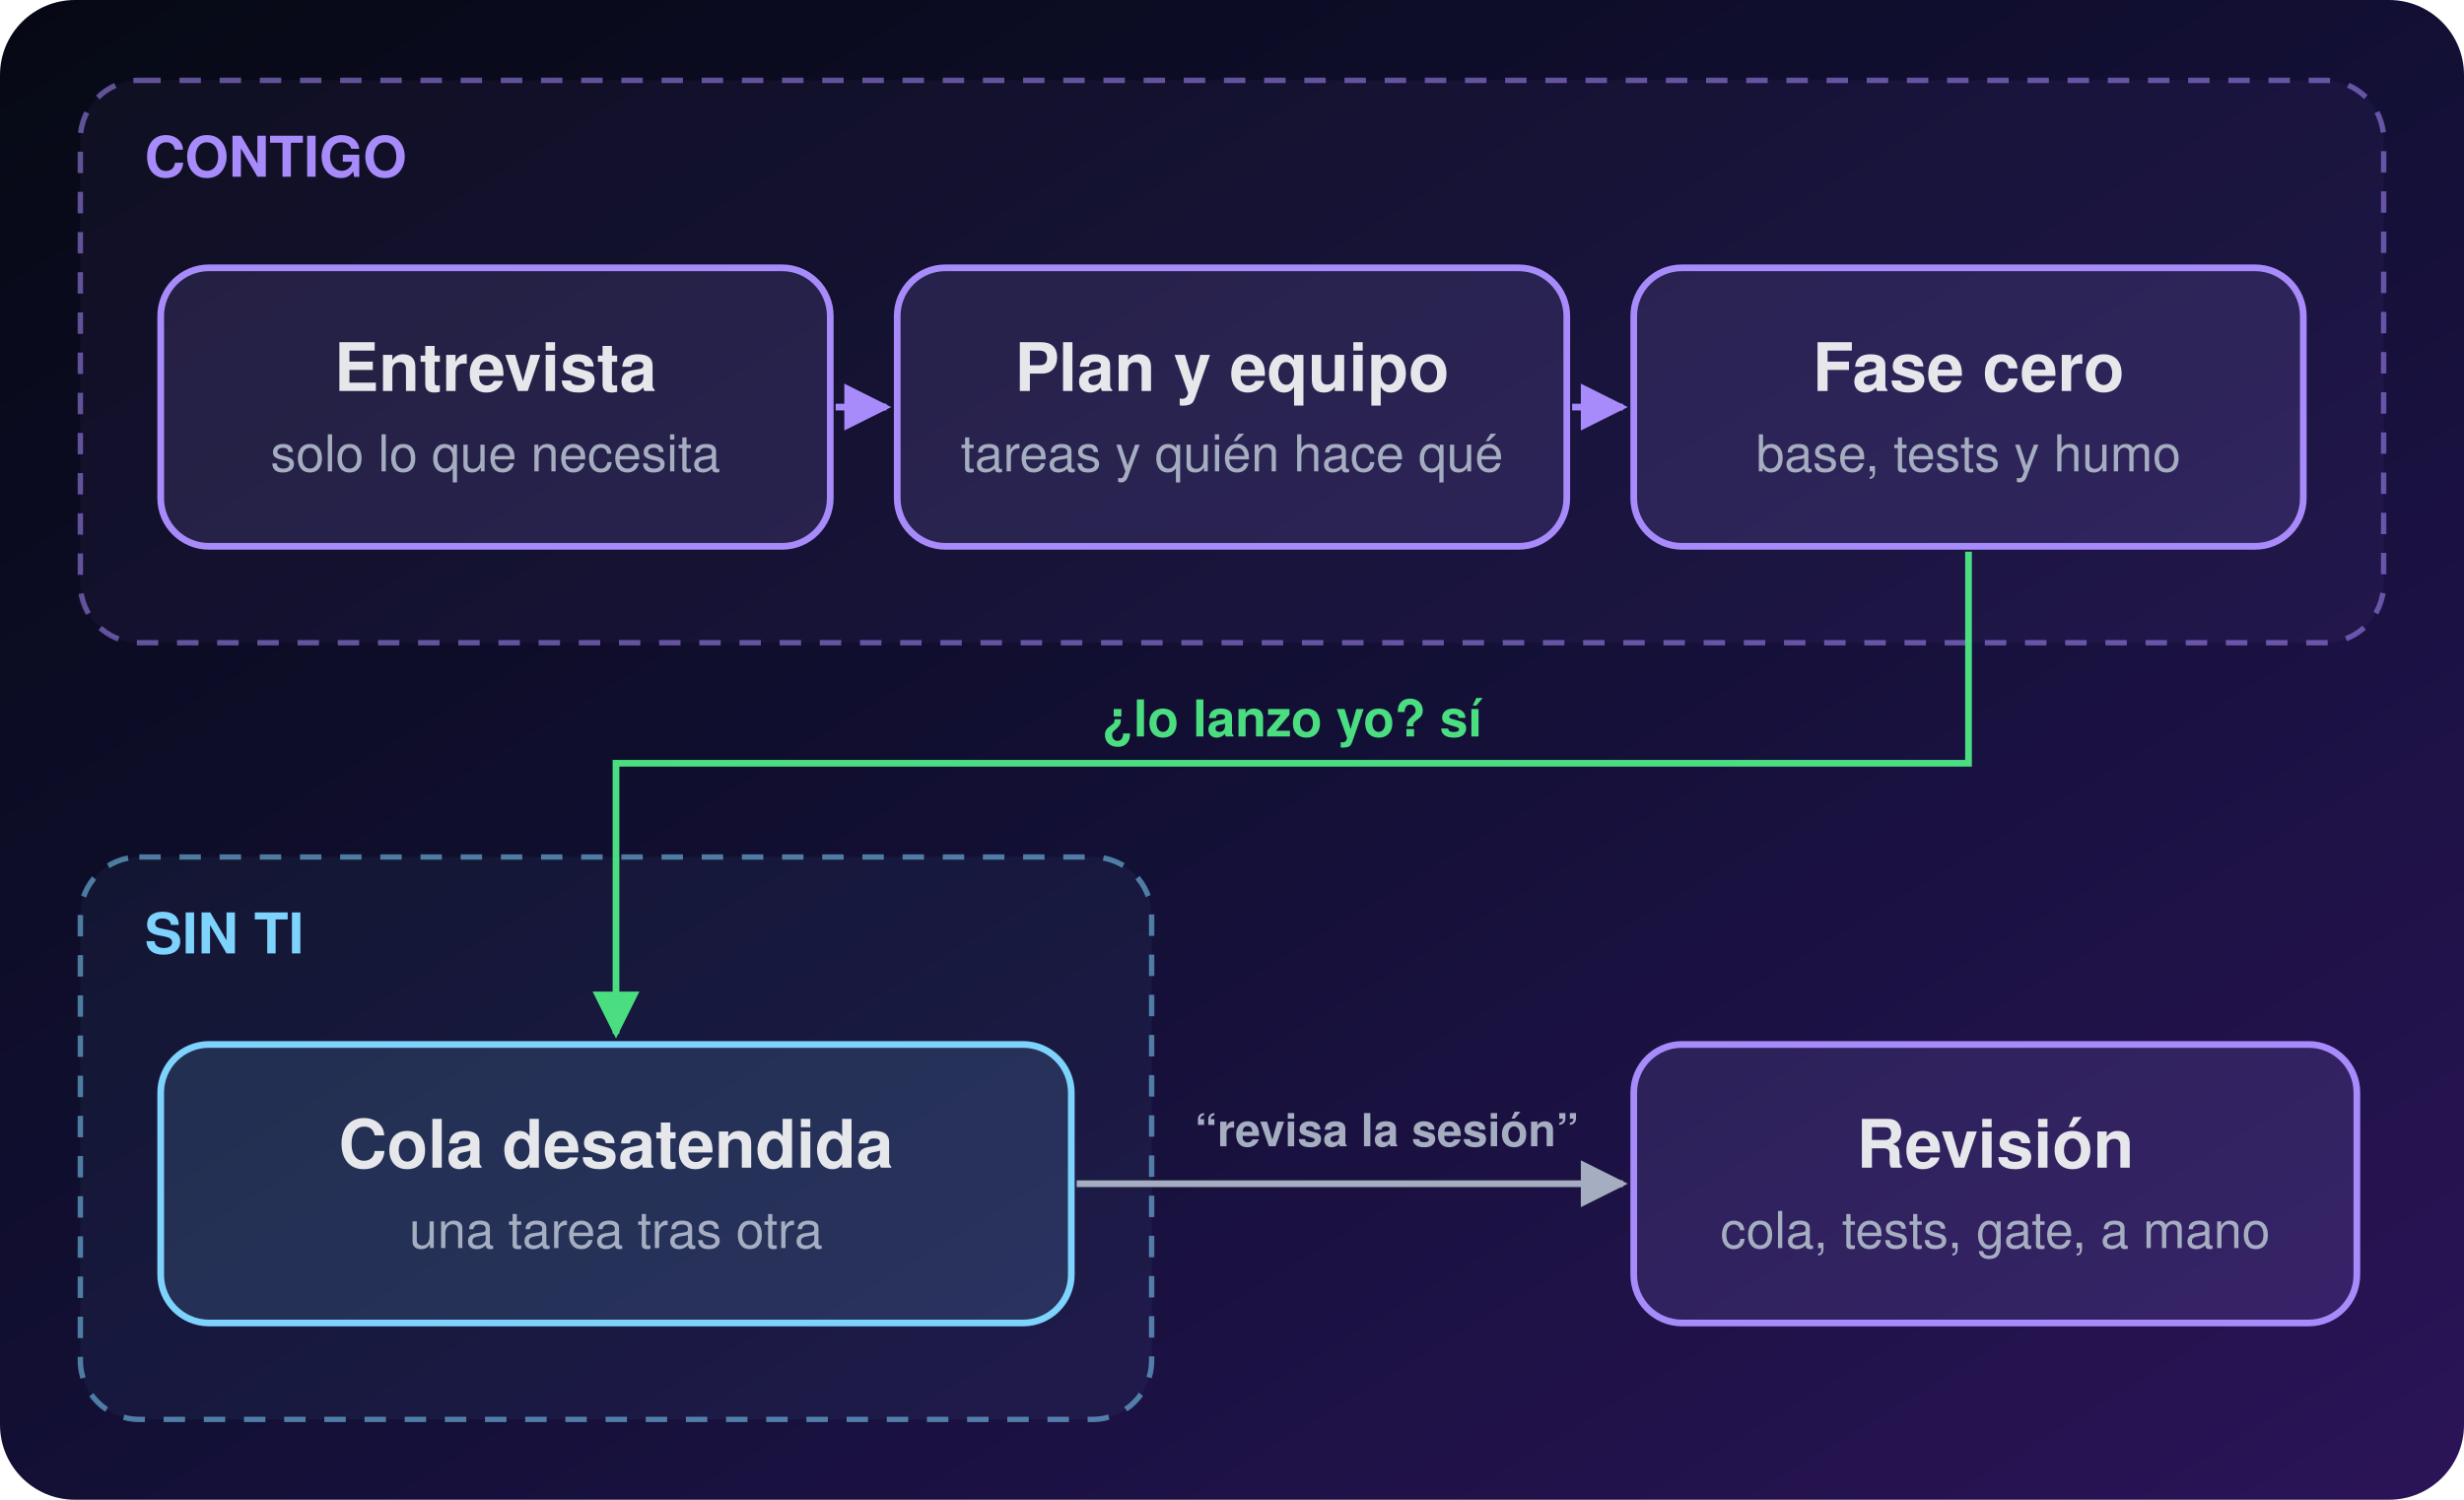
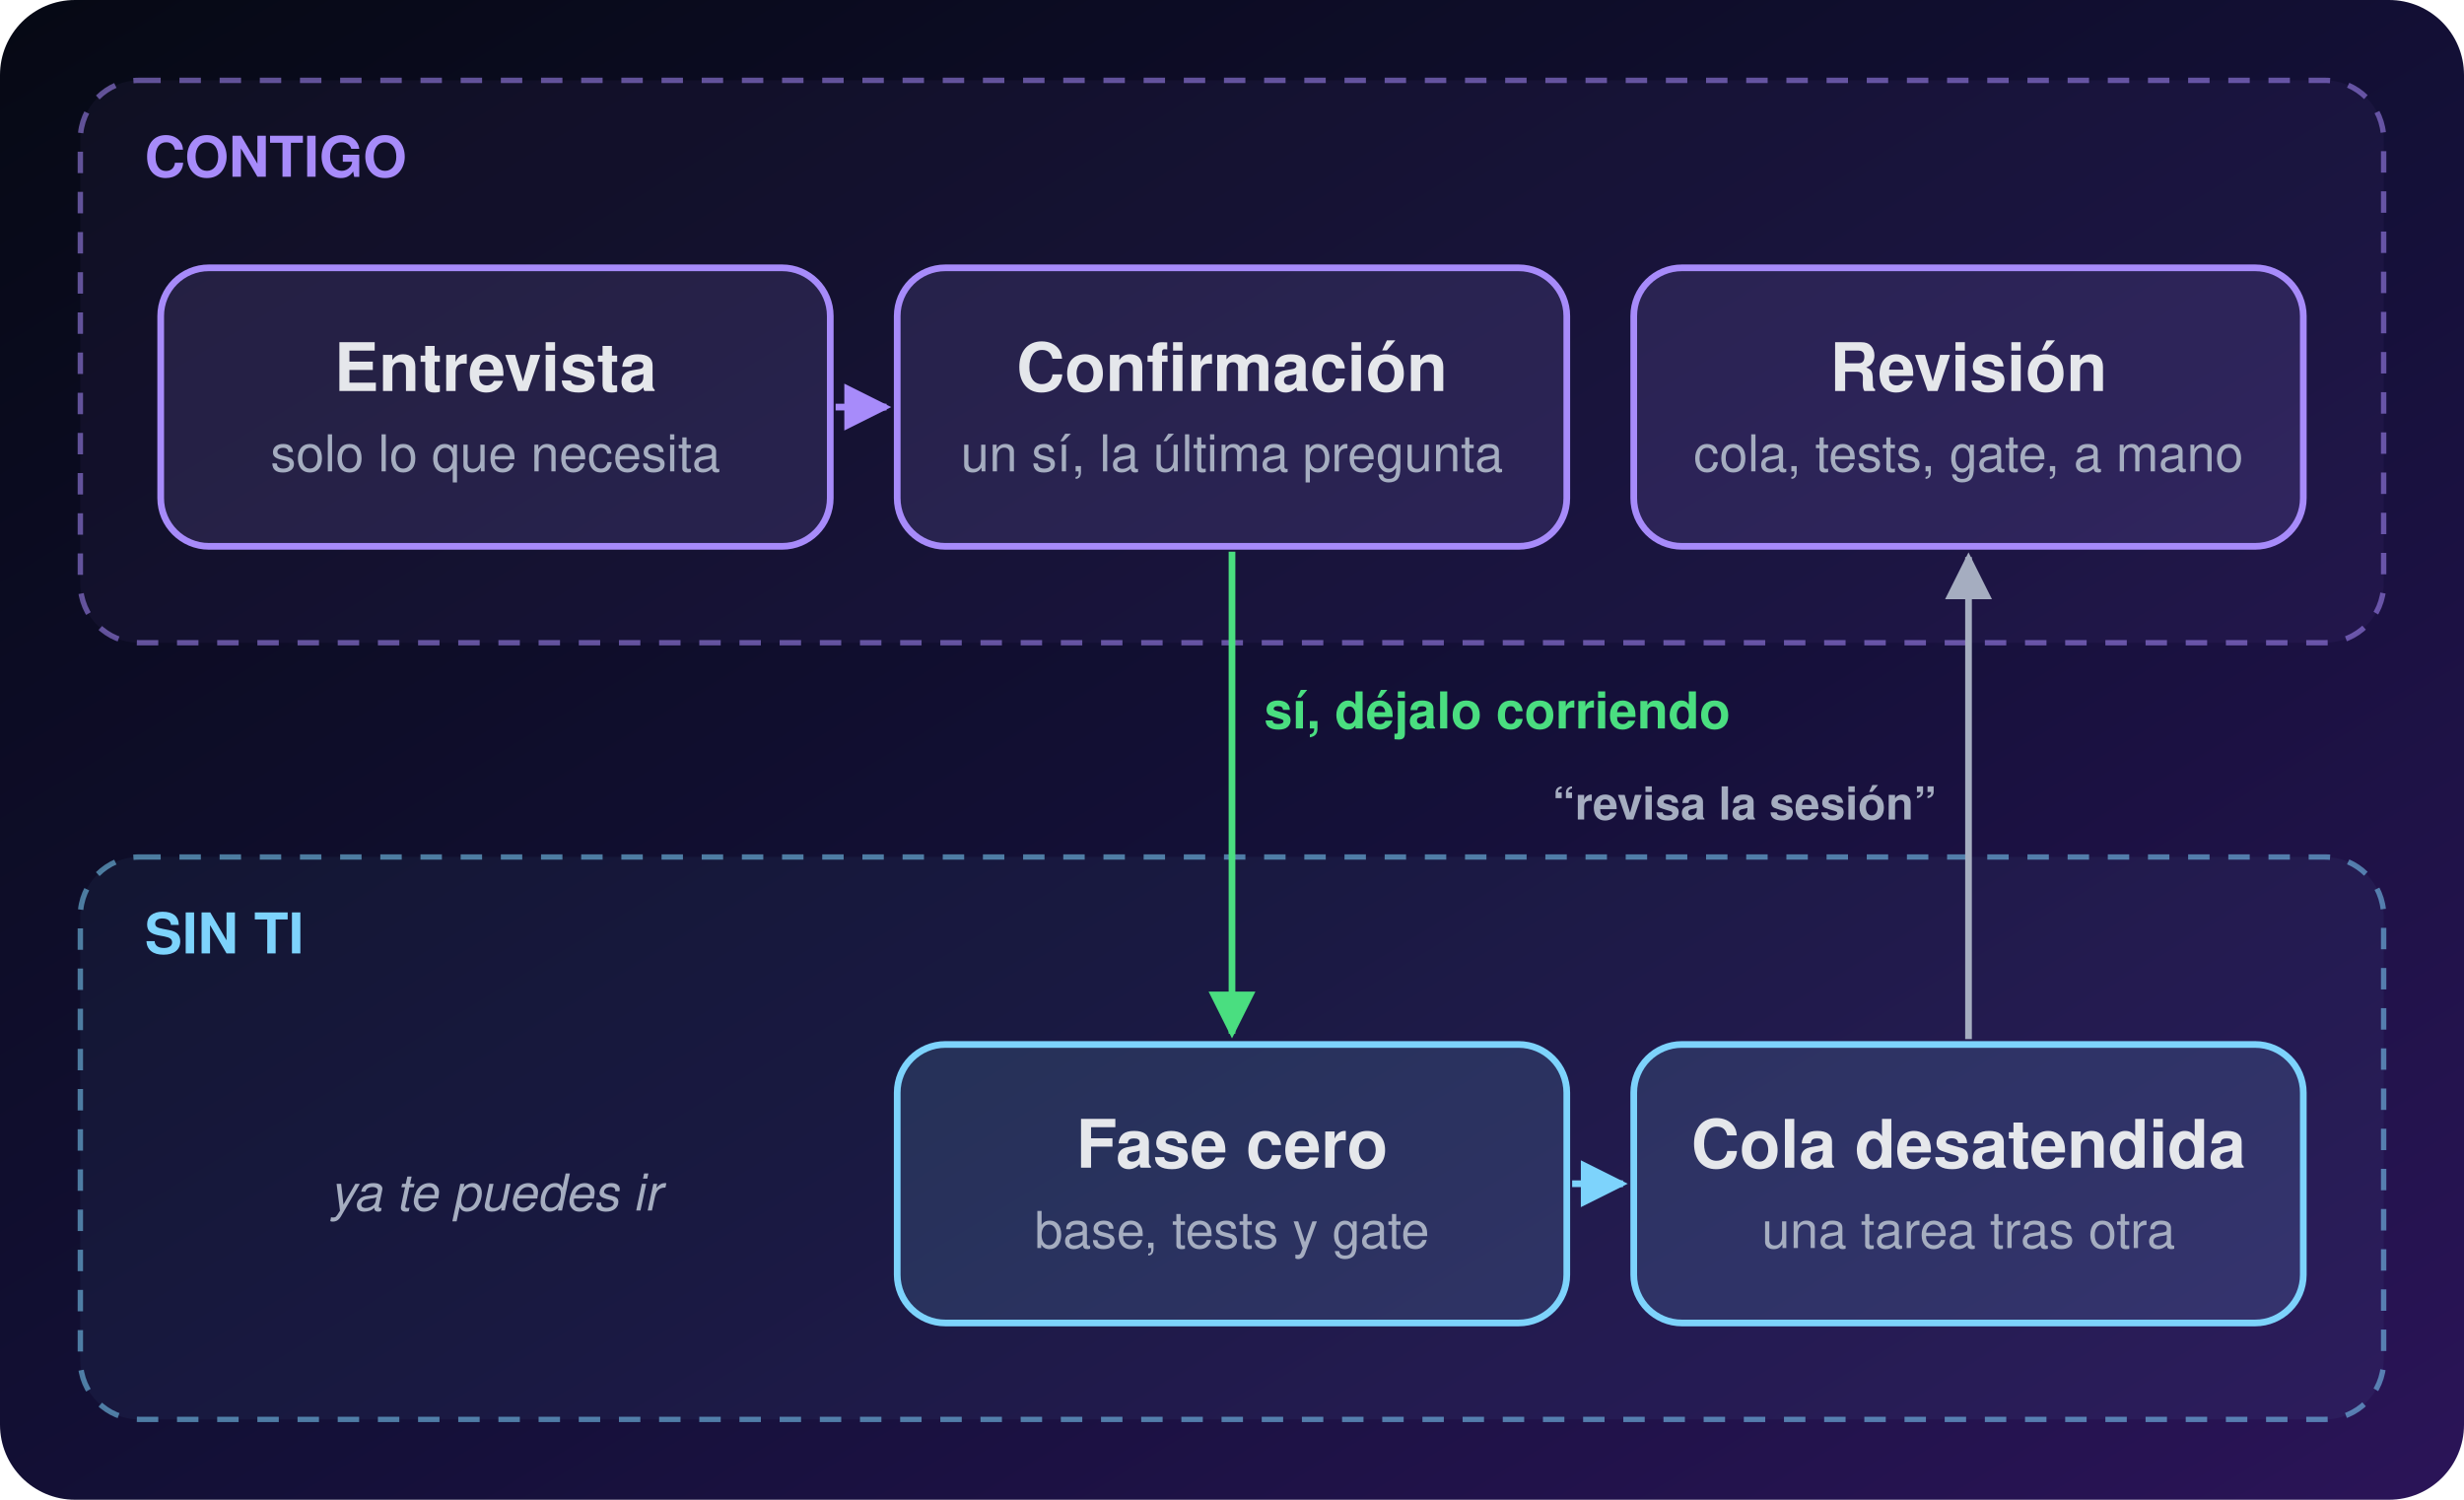
- <svg xmlns="http://www.w3.org/2000/svg" viewBox="0 0 920 560" width="920" height="560" role="img" aria-label="Cómo funciona: entrevista, plan y equipo y fase cero contigo; la cola sin ti; después la revisión">
+ <svg xmlns="http://www.w3.org/2000/svg" viewBox="0 0 920 560" width="920" height="560" role="img" aria-label="Cómo funciona: la entrevista y una confirmación contigo; la fase cero y la cola sin ti; después la revisión">
  <style>text { font-family: -apple-system, BlinkMacSystemFont, 'Segoe UI', Helvetica, Arial, sans-serif; }</style>
  <defs>
    <linearGradient id="bg" x1="0" y1="0" x2="1" y2="1">
      <stop offset="0" stop-color="#060914" />
      <stop offset=".55" stop-color="#141038" />
      <stop offset="1" stop-color="#2b1458" />
    </linearGradient>
    <marker id="m-text" viewBox="0 0 10 10" refX="9" refY="5" markerWidth="7" markerHeight="7" orient="auto-start-reverse">
      <path d="M0,0 L10,5 L0,10 z" fill="#e5e7eb" />
    </marker>
    <marker id="m-muted" viewBox="0 0 10 10" refX="9" refY="5" markerWidth="7" markerHeight="7" orient="auto-start-reverse">
      <path d="M0,0 L10,5 L0,10 z" fill="#a5adc0" />
    </marker>
    <marker id="m-violet" viewBox="0 0 10 10" refX="9" refY="5" markerWidth="7" markerHeight="7" orient="auto-start-reverse">
      <path d="M0,0 L10,5 L0,10 z" fill="#a78bfa" />
    </marker>
    <marker id="m-violet2" viewBox="0 0 10 10" refX="9" refY="5" markerWidth="7" markerHeight="7" orient="auto-start-reverse">
      <path d="M0,0 L10,5 L0,10 z" fill="#8b5cf6" />
    </marker>
    <marker id="m-green" viewBox="0 0 10 10" refX="9" refY="5" markerWidth="7" markerHeight="7" orient="auto-start-reverse">
      <path d="M0,0 L10,5 L0,10 z" fill="#4ade80" />
    </marker>
    <marker id="m-amber" viewBox="0 0 10 10" refX="9" refY="5" markerWidth="7" markerHeight="7" orient="auto-start-reverse">
      <path d="M0,0 L10,5 L0,10 z" fill="#fbbf24" />
    </marker>
    <marker id="m-red" viewBox="0 0 10 10" refX="9" refY="5" markerWidth="7" markerHeight="7" orient="auto-start-reverse">
      <path d="M0,0 L10,5 L0,10 z" fill="#f87171" />
    </marker>
    <marker id="m-blue" viewBox="0 0 10 10" refX="9" refY="5" markerWidth="7" markerHeight="7" orient="auto-start-reverse">
      <path d="M0,0 L10,5 L0,10 z" fill="#7dd3fc" />
    </marker>
  </defs>
  <rect width="920" height="560" rx="28" fill="url(#bg)" />
  <rect x="30" y="30" width="860" height="210" rx="22" fill="#a78bfa" fill-opacity=".05" stroke="#a78bfa" stroke-opacity=".55" stroke-width="2" stroke-dasharray="8 7" />
  <text x="54" y="66" text-anchor="start" font-size="21" font-weight="700" fill="#a78bfa">CONTIGO</text>
  <rect x="60" y="100" width="250" height="104" rx="18" fill="#a78bfa" fill-opacity=".13" stroke="#a78bfa" stroke-width="2.5" />
-   <text x="185.0" y="146.0" text-anchor="middle" font-size="25" font-weight="700" fill="#e5e7eb">Entrevista</text>
-   <text x="185.0" y="176.0" text-anchor="middle" font-size="19" fill="#a5adc0">solo lo que necesita</text>
+   <text x="185.0" y="146" text-anchor="middle" font-size="25" font-weight="700" fill="#e5e7eb">Entrevista</text>
+   <text x="185.0" y="176" text-anchor="middle" font-size="19" fill="#a5adc0">solo lo que necesita</text>
  <rect x="335" y="100" width="250" height="104" rx="18" fill="#a78bfa" fill-opacity=".13" stroke="#a78bfa" stroke-width="2.5" />
-   <text x="460.0" y="146.0" text-anchor="middle" font-size="25" font-weight="700" fill="#e5e7eb">Plan y equipo</text>
-   <text x="460.0" y="176.0" text-anchor="middle" font-size="19" fill="#a5adc0">tareas y quién hace qué</text>
+   <text x="460.0" y="146" text-anchor="middle" font-size="25" font-weight="700" fill="#e5e7eb">Confirmación</text>
+   <text x="460.0" y="176" text-anchor="middle" font-size="19" fill="#a5adc0">un sí, la última pregunta</text>
  <rect x="610" y="100" width="250" height="104" rx="18" fill="#a78bfa" fill-opacity=".13" stroke="#a78bfa" stroke-width="2.5" />
-   <text x="735.0" y="146.0" text-anchor="middle" font-size="25" font-weight="700" fill="#e5e7eb">Fase cero</text>
-   <text x="735.0" y="176.0" text-anchor="middle" font-size="19" fill="#a5adc0">base, tests y humo</text>
+   <text x="735.0" y="146" text-anchor="middle" font-size="25" font-weight="700" fill="#e5e7eb">Revisión</text>
+   <text x="735.0" y="176" text-anchor="middle" font-size="19" fill="#a5adc0">cola, tests, gate, a mano</text>
  <path d="M312,152.0 L331,152.0" fill="none" stroke="#a78bfa" stroke-width="2.5" marker-end="url(#m-violet)" />
-   <path d="M587,152.0 L606,152.0" fill="none" stroke="#a78bfa" stroke-width="2.5" marker-end="url(#m-violet)" />
-   <rect x="30" y="320" width="400" height="210" rx="22" fill="#7dd3fc" fill-opacity=".05" stroke="#7dd3fc" stroke-opacity=".55" stroke-width="2" stroke-dasharray="8 7" />
+   <rect x="30" y="320" width="860" height="210" rx="22" fill="#7dd3fc" fill-opacity=".05" stroke="#7dd3fc" stroke-opacity=".55" stroke-width="2" stroke-dasharray="8 7" />
  <text x="54" y="356" text-anchor="start" font-size="21" font-weight="700" fill="#7dd3fc">SIN TI</text>
-   <rect x="60" y="390" width="340" height="104" rx="18" fill="#7dd3fc" fill-opacity=".13" stroke="#7dd3fc" stroke-width="2.5" />
-   <text x="230.0" y="436.0" text-anchor="middle" font-size="25" font-weight="700" fill="#e5e7eb">Cola desatendida</text>
-   <text x="230.0" y="466.0" text-anchor="middle" font-size="19" fill="#a5adc0">una tarea tras otra</text>
-   <path d="M735.0,206 L735.0,285 L230,285 L230,386" fill="none" stroke="#4ade80" stroke-width="2.5" marker-end="url(#m-green)" />
-   <text x="482.5" y="275" text-anchor="middle" font-size="19" font-weight="600" fill="#4ade80">¿lo lanzo yo? sí</text>
-   <rect x="610" y="390" width="270" height="104" rx="18" fill="#a78bfa" fill-opacity=".13" stroke="#a78bfa" stroke-width="2.5" />
-   <text x="745.0" y="436.0" text-anchor="middle" font-size="25" font-weight="700" fill="#e5e7eb">Revisión</text>
-   <text x="745.0" y="466.0" text-anchor="middle" font-size="19" fill="#a5adc0">cola, tests, gate, a mano</text>
-   <path d="M402,442.0 L606,442.0" fill="none" stroke="#a5adc0" stroke-width="2.5" marker-end="url(#m-muted)" />
-   <text x="446" y="428.0" text-anchor="start" font-size="17" font-weight="600" fill="#a5adc0">“revisa la sesión”</text>
+   <text x="185.0" y="452.0" text-anchor="middle" font-size="19" font-style="italic" fill="#a5adc0">ya te puedes ir</text>
+   <rect x="335" y="390" width="250" height="104" rx="18" fill="#7dd3fc" fill-opacity=".13" stroke="#7dd3fc" stroke-width="2.5" />
+   <text x="460.0" y="436" text-anchor="middle" font-size="25" font-weight="700" fill="#e5e7eb">Fase cero</text>
+   <text x="460.0" y="466" text-anchor="middle" font-size="19" fill="#a5adc0">base, tests y gate</text>
+   <rect x="610" y="390" width="250" height="104" rx="18" fill="#7dd3fc" fill-opacity=".13" stroke="#7dd3fc" stroke-width="2.5" />
+   <text x="735.0" y="436" text-anchor="middle" font-size="25" font-weight="700" fill="#e5e7eb">Cola desatendida</text>
+   <text x="735.0" y="466" text-anchor="middle" font-size="19" fill="#a5adc0">una tarea tras otra</text>
+   <path d="M587,442.0 L606,442.0" fill="none" stroke="#7dd3fc" stroke-width="2.5" marker-end="url(#m-blue)" />
+   <path d="M460.0,206 L460.0,386" fill="none" stroke="#4ade80" stroke-width="2.5" marker-end="url(#m-green)" />
+   <text x="472" y="272" text-anchor="start" font-size="19" font-weight="600" fill="#4ade80">sí, déjalo corriendo</text>
+   <path d="M735.0,388 L735.0,208" fill="none" stroke="#a5adc0" stroke-width="2.5" marker-end="url(#m-muted)" />
+   <text x="723" y="306" text-anchor="end" font-size="17" font-weight="600" fill="#a5adc0">“revisa la sesión”</text>
</svg>
